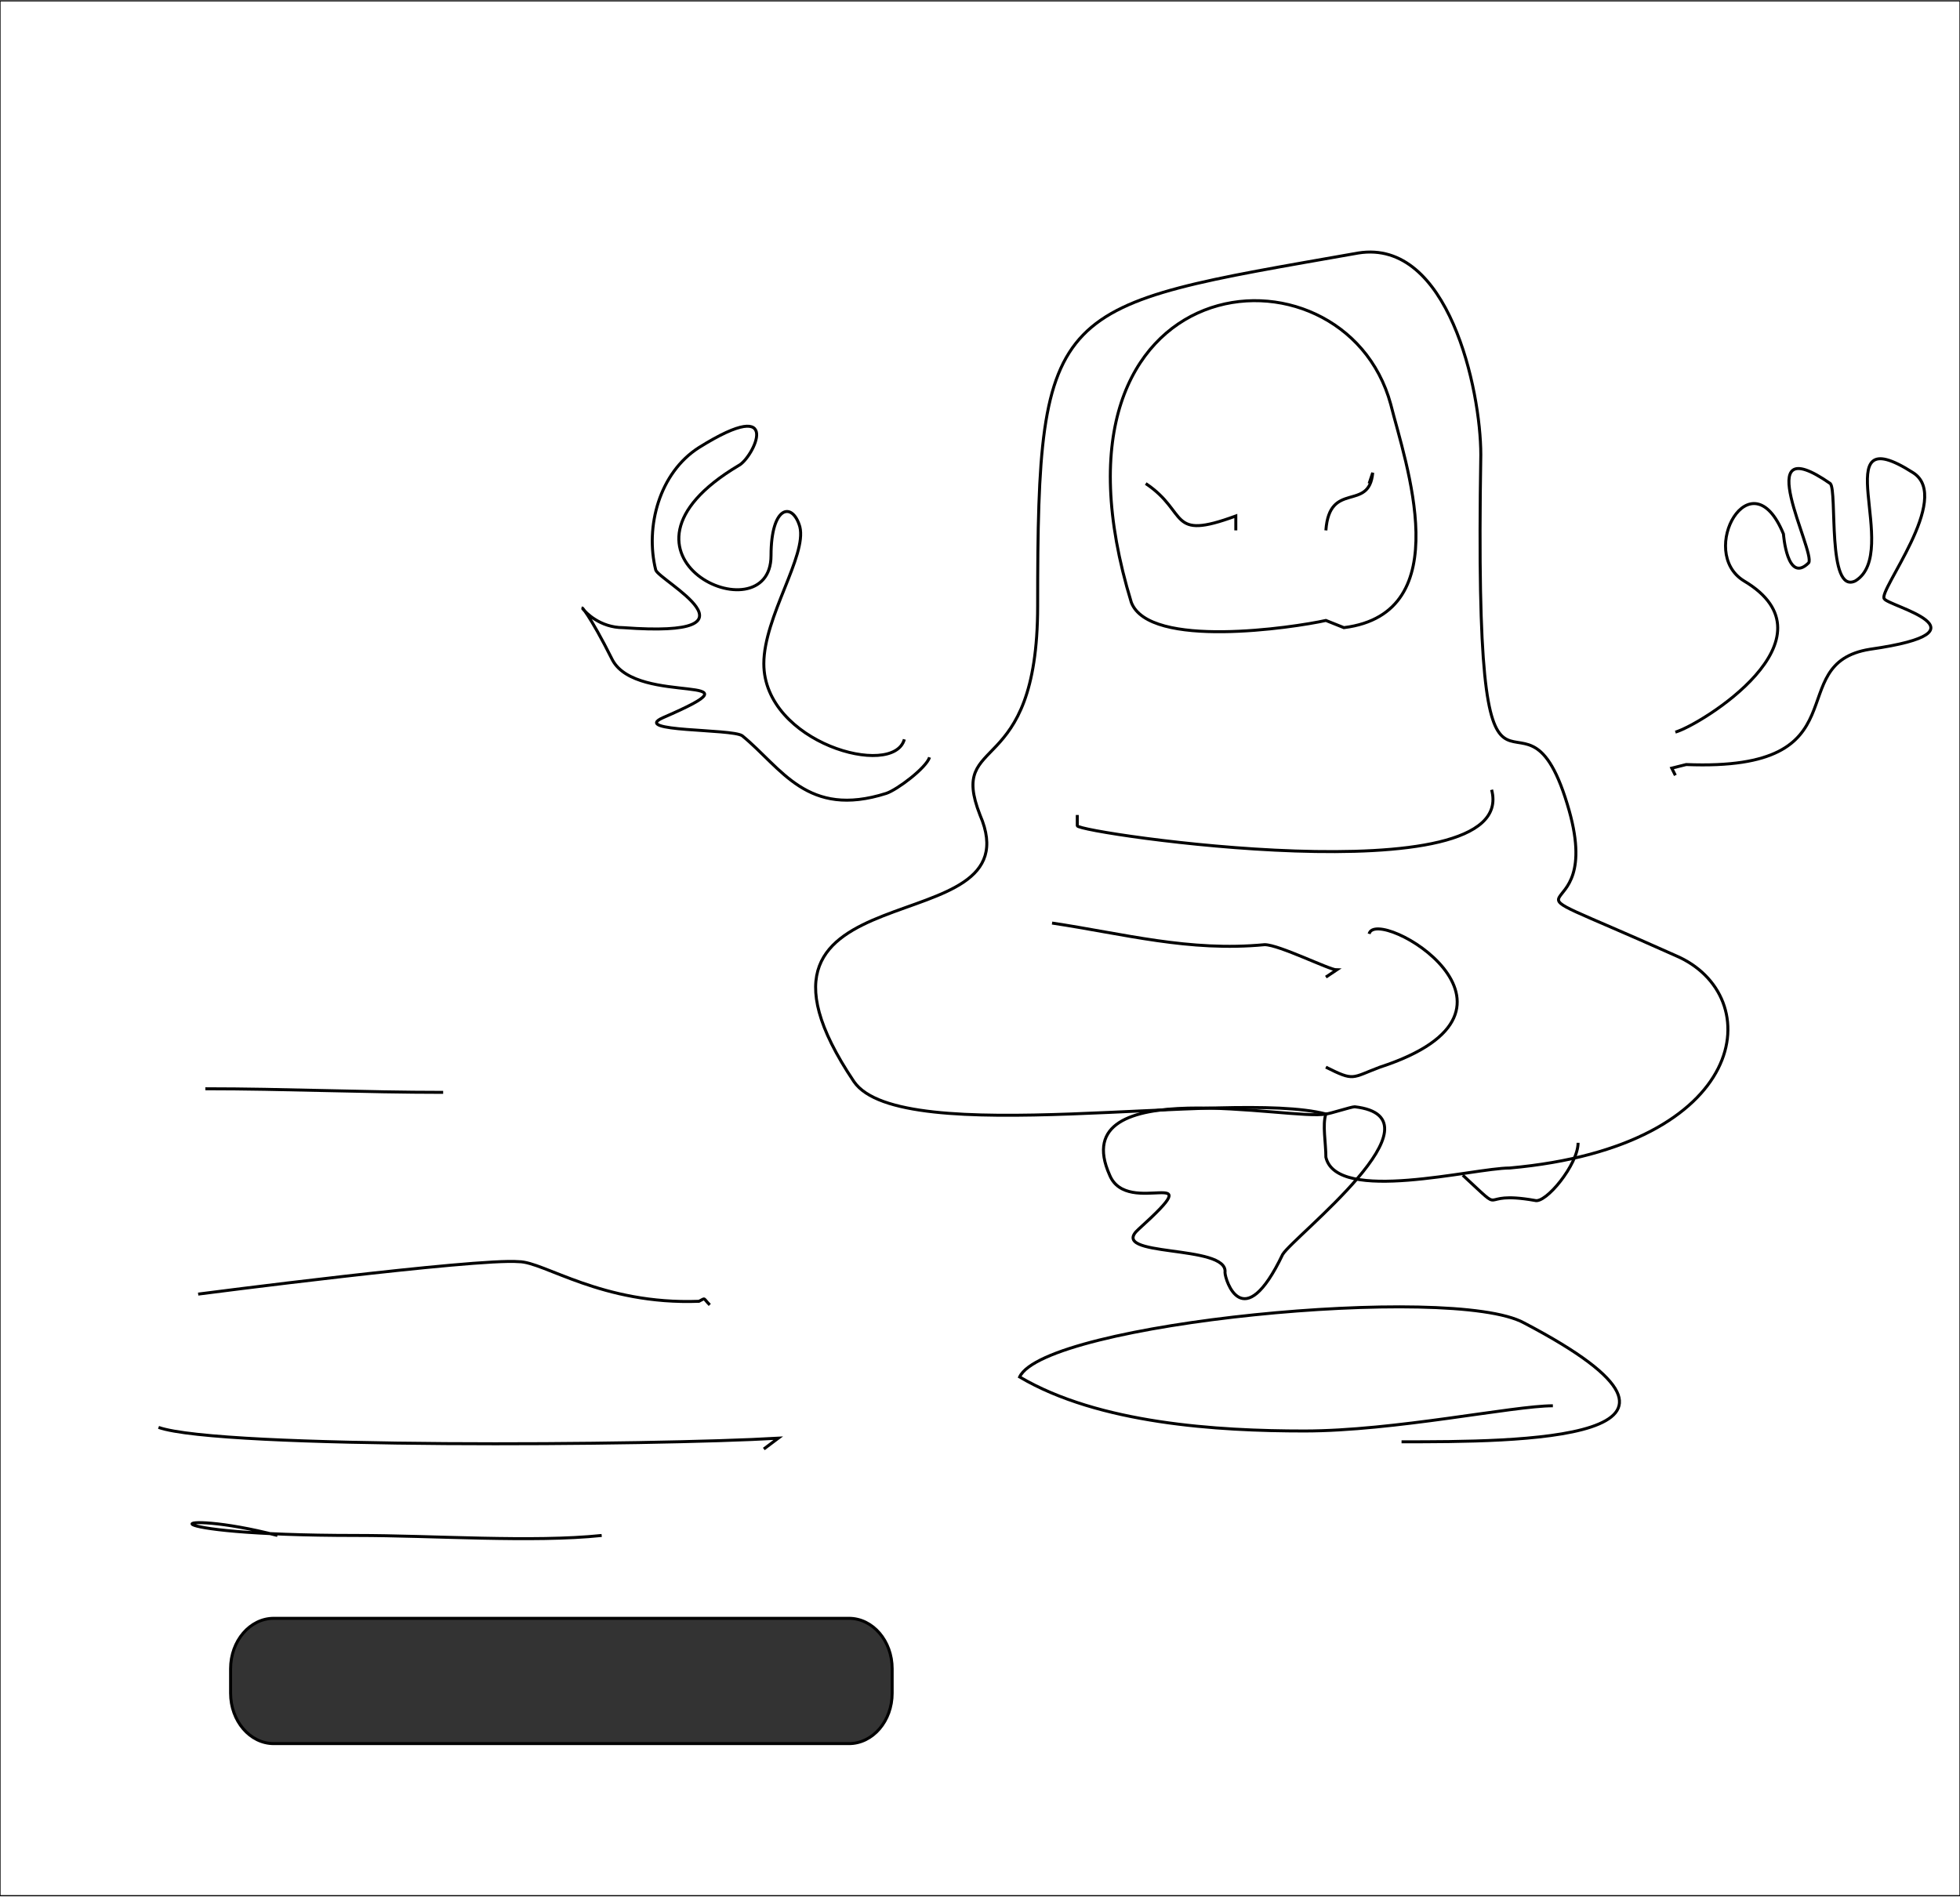
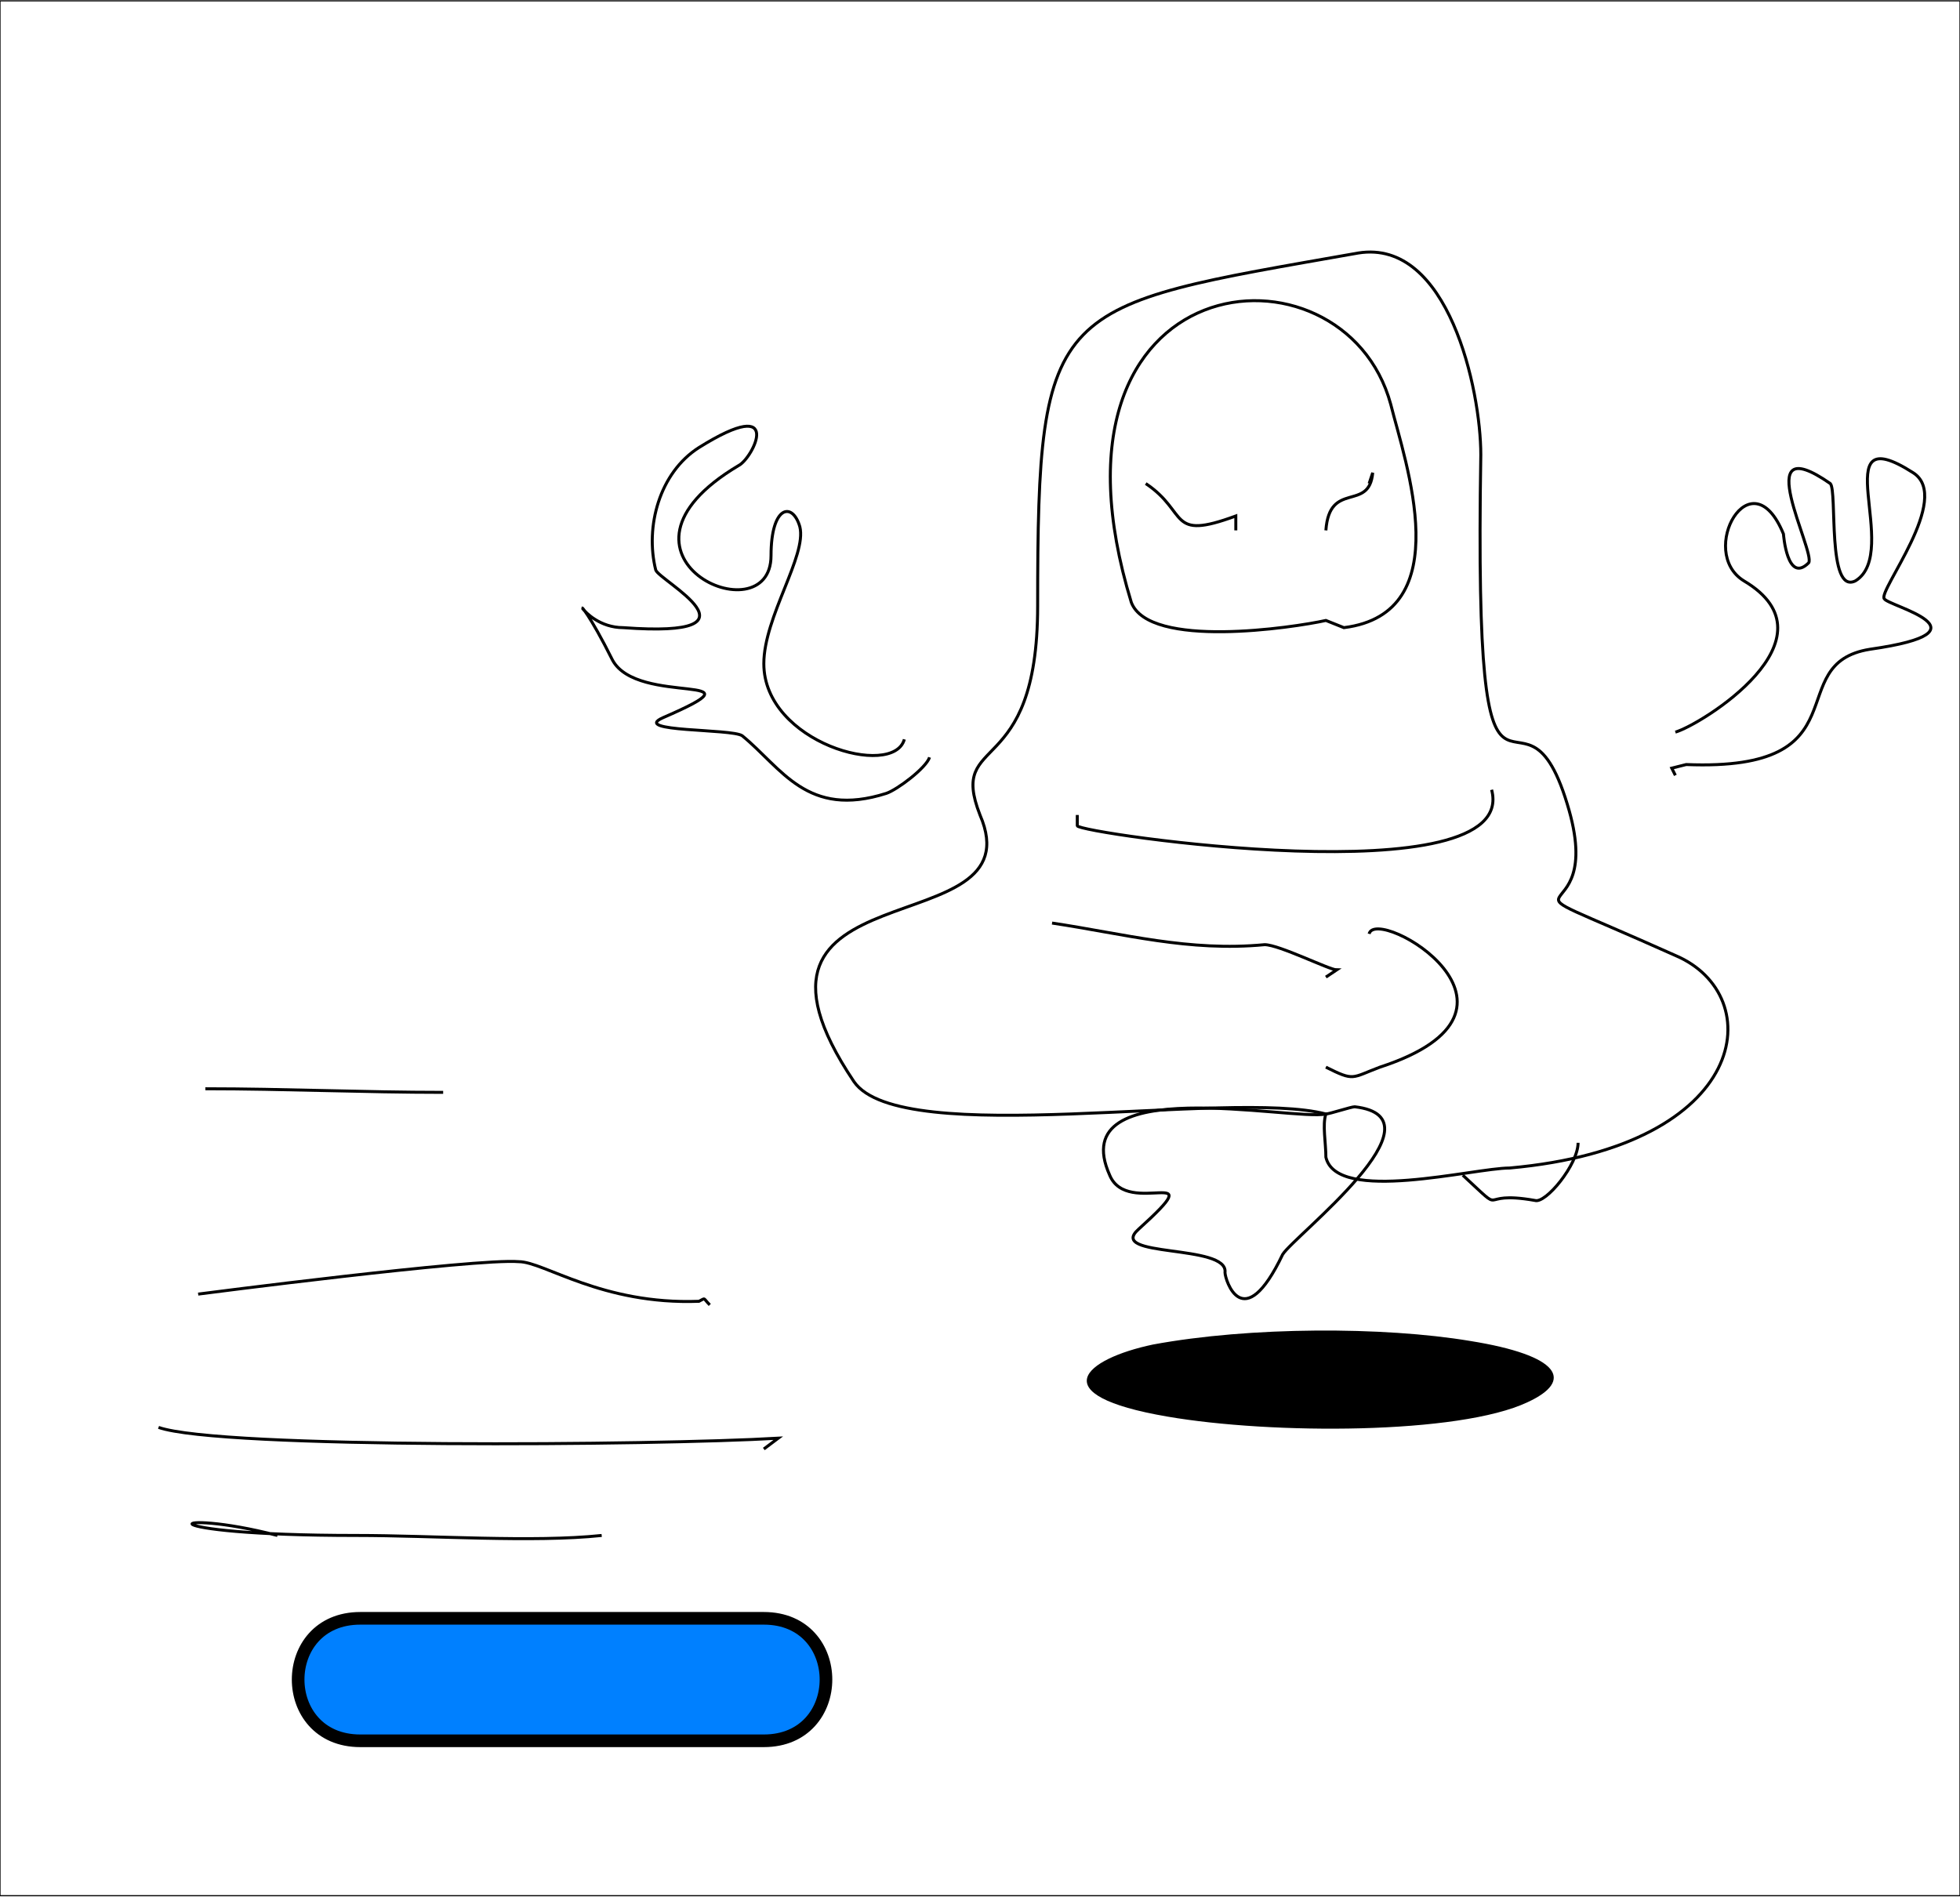
<svg xmlns="http://www.w3.org/2000/svg" xml:space="preserve" width="1551px" height="1501px" version="1.0" style="shape-rendering:geometricPrecision; text-rendering:geometricPrecision; image-rendering:optimizeQuality; fill-rule:evenodd; clip-rule:evenodd" viewBox="0 0 544 526">
  <defs>
    <style type="text/css">
   
-     .str1 {stroke:black;stroke-width:0.828}
+     .str1 {stroke:black;stroke-width:3.507}
+     .str2 {stroke:black;stroke-width:0.828}
    .str0 {stroke:black;stroke-width:0.316}
    .fil0 {fill:none}
-     .fil1 {fill:#333333}
+     .fil2 {fill:black}
+     .fil1 {fill:#0080FF}
   
  </style>
  </defs>
  <g id="Camada_x0020_1">
    <rect class="fil0 str0" width="544" height="526" />
-     <rect class="fil1 str1" x="64" y="449" width="183.621" height="34.782" rx="12" ry="14" />
-     <path class="fil0 str1" d="M55 359c0,0 77,-10 89,-9 7,0 23,12 50,11 2,-1 1,-1 3,1" />
-     <path class="fil0 str1" d="M44 396c17,6 138,5 172,3l-4 3" />
-     <path class="fil0 str1" d="M77 426c-31,-8 -39,0 22,0 21,0 49,2 68,0" />
-     <path class="fil0 str1" d="M57 302c22,0 44,1 66,1" />
-     <path class="fil0 str1" d="M368 309c-1,3 0,8 0,12 3,13 41,3 51,3 67,-6 72,-48 46,-59 -58,-26 -18,-3 -30,-42 -13,-43 -26,26 -24,-97 0,-18 -9,-60 -34,-56 -85,15 -89,13 -89,98 0,49 -25,35 -16,58 16,37 -76,13 -35,74 13,19 104,2 131,9z" />
-     <path class="fil0 str1" d="M368 172c-9,2 -49,8 -54,-5 -29,-95 59,-103 72,-55 4,16 19,58 -13,62l-5 -2z" />
-     <path class="fil0 str1" d="M251 205c-3,11 -39,1 -39,-21 0,-13 12,-30 10,-38 -2,-7 -8,-6 -8,8 0,23 -51,0 -9,-25 4,-2 13,-20 -11,-5 -11,7 -15,22 -12,34 1,3 32,19 -9,16 -13,0 -16,-17 -3,9 7,13 44,3 14,16 -9,4 19,3 22,5 11,9 18,23 40,16 3,-1 11,-7 12,-10" />
-     <path class="fil0 str1" d="M465 203c7,-2 46,-26 19,-42 -13,-8 2,-35 11,-13 0,0 1,14 7,8 2,-3 -17,-38 6,-22 2,2 -1,31 7,27 13,-8 -9,-46 16,-30 11,7 -10,33 -8,35 1,2 31,9 -4,14 -25,4 -1,34 -51,32l-4 1 1 2" />
-     <path class="fil0 str1" d="M318 134c12,8 6,16 25,9l0 4" />
-     <path class="fil0 str1" d="M368 147c1,-14 12,-5 13,-16l-1 3" />
-     <path class="fil0 str1" d="M368 309c-9,2 -73,-12 -60,17 5,12 29,-4 8,15 -9,8 25,4 24,12 0,2 5,18 16,-5 3,-5 46,-38 20,-41 -1,0 -7,2 -8,2z" />
-     <path class="fil0 str1" d="M406 326c13,12 3,4 20,7 3,1 12,-10 12,-16" />
-     <path class="fil0 str1" d="M380 259c2,-8 52,21 3,37 -8,3 -7,4 -15,0" />
-     <path class="fil0 str1" d="M292 256c20,3 38,8 59,6 4,0 18,7 20,7l-3 2" />
-     <path class="fil0 str1" d="M414 219c8,30 -115,12 -115,10 0,0 0,-3 0,-3" />
-     <path class="fil0 str1" d="M431 390c-11,0 -44,7 -69,7 -24,0 -57,-2 -79,-15 7,-15 120,-26 140,-15 63,33 -2,33 -34,33" />
+     <path class="fil1 str1" d="M100 449l112 0c23,0 23,34 0,34l-112 0c-23,0 -23,-34 0,-34z" />
+     <path class="fil0 str2" d="M55 359c0,0 77,-10 89,-9 7,0 23,12 50,11 2,-1 1,-1 3,1" />
+     <path class="fil0 str2" d="M44 396c17,6 138,5 172,3l-4 3" />
+     <path class="fil0 str2" d="M77 426c-31,-8 -39,0 22,0 21,0 49,2 68,0" />
+     <path class="fil0 str2" d="M57 302c22,0 44,1 66,1" />
+     <path class="fil0 str2" d="M368 309c-1,3 0,8 0,12 3,13 41,3 51,3 67,-6 72,-48 46,-59 -58,-26 -18,-3 -30,-42 -13,-43 -26,26 -24,-97 0,-18 -9,-60 -34,-56 -85,15 -89,13 -89,98 0,49 -25,35 -16,58 16,37 -76,13 -35,74 13,19 104,2 131,9z" />
+     <path class="fil0 str2" d="M368 172c-9,2 -49,8 -54,-5 -29,-95 59,-103 72,-55 4,16 19,58 -13,62l-5 -2z" />
+     <path class="fil0 str2" d="M251 205c-3,11 -39,1 -39,-21 0,-13 12,-30 10,-38 -2,-7 -8,-6 -8,8 0,23 -51,0 -9,-25 4,-2 13,-20 -11,-5 -11,7 -15,22 -12,34 1,3 32,19 -9,16 -13,0 -16,-17 -3,9 7,13 44,3 14,16 -9,4 19,3 22,5 11,9 18,23 40,16 3,-1 11,-7 12,-10" />
+     <path class="fil0 str2" d="M465 203c7,-2 46,-26 19,-42 -13,-8 2,-35 11,-13 0,0 1,14 7,8 2,-3 -17,-38 6,-22 2,2 -1,31 7,27 13,-8 -9,-46 16,-30 11,7 -10,33 -8,35 1,2 31,9 -4,14 -25,4 -1,34 -51,32l-4 1 1 2" />
+     <path class="fil0 str2" d="M318 134c12,8 6,16 25,9l0 4" />
+     <path class="fil0 str2" d="M368 147c1,-14 12,-5 13,-16l-1 3" />
+     <path class="fil0 str2" d="M368 309c-9,2 -73,-12 -60,17 5,12 29,-4 8,15 -9,8 25,4 24,12 0,2 5,18 16,-5 3,-5 46,-38 20,-41 -1,0 -7,2 -8,2z" />
+     <path class="fil0 str2" d="M406 326c13,12 3,4 20,7 3,1 12,-10 12,-16" />
+     <path class="fil0 str2" d="M380 259c2,-8 52,21 3,37 -8,3 -7,4 -15,0" />
+     <path class="fil0 str2" d="M292 256c20,3 38,8 59,6 4,0 18,7 20,7l-3 2" />
+     <path class="fil0 str2" d="M414 219c8,30 -115,12 -115,10 0,0 0,-3 0,-3" />
+     <path class="fil2" d="M324 393c29,5 81,5 100,-4 13,-6 9,-13 -16,-17 -24,-4 -61,-4 -88,1 -19,4 -31,14 4,20z" />
  </g>
</svg>
